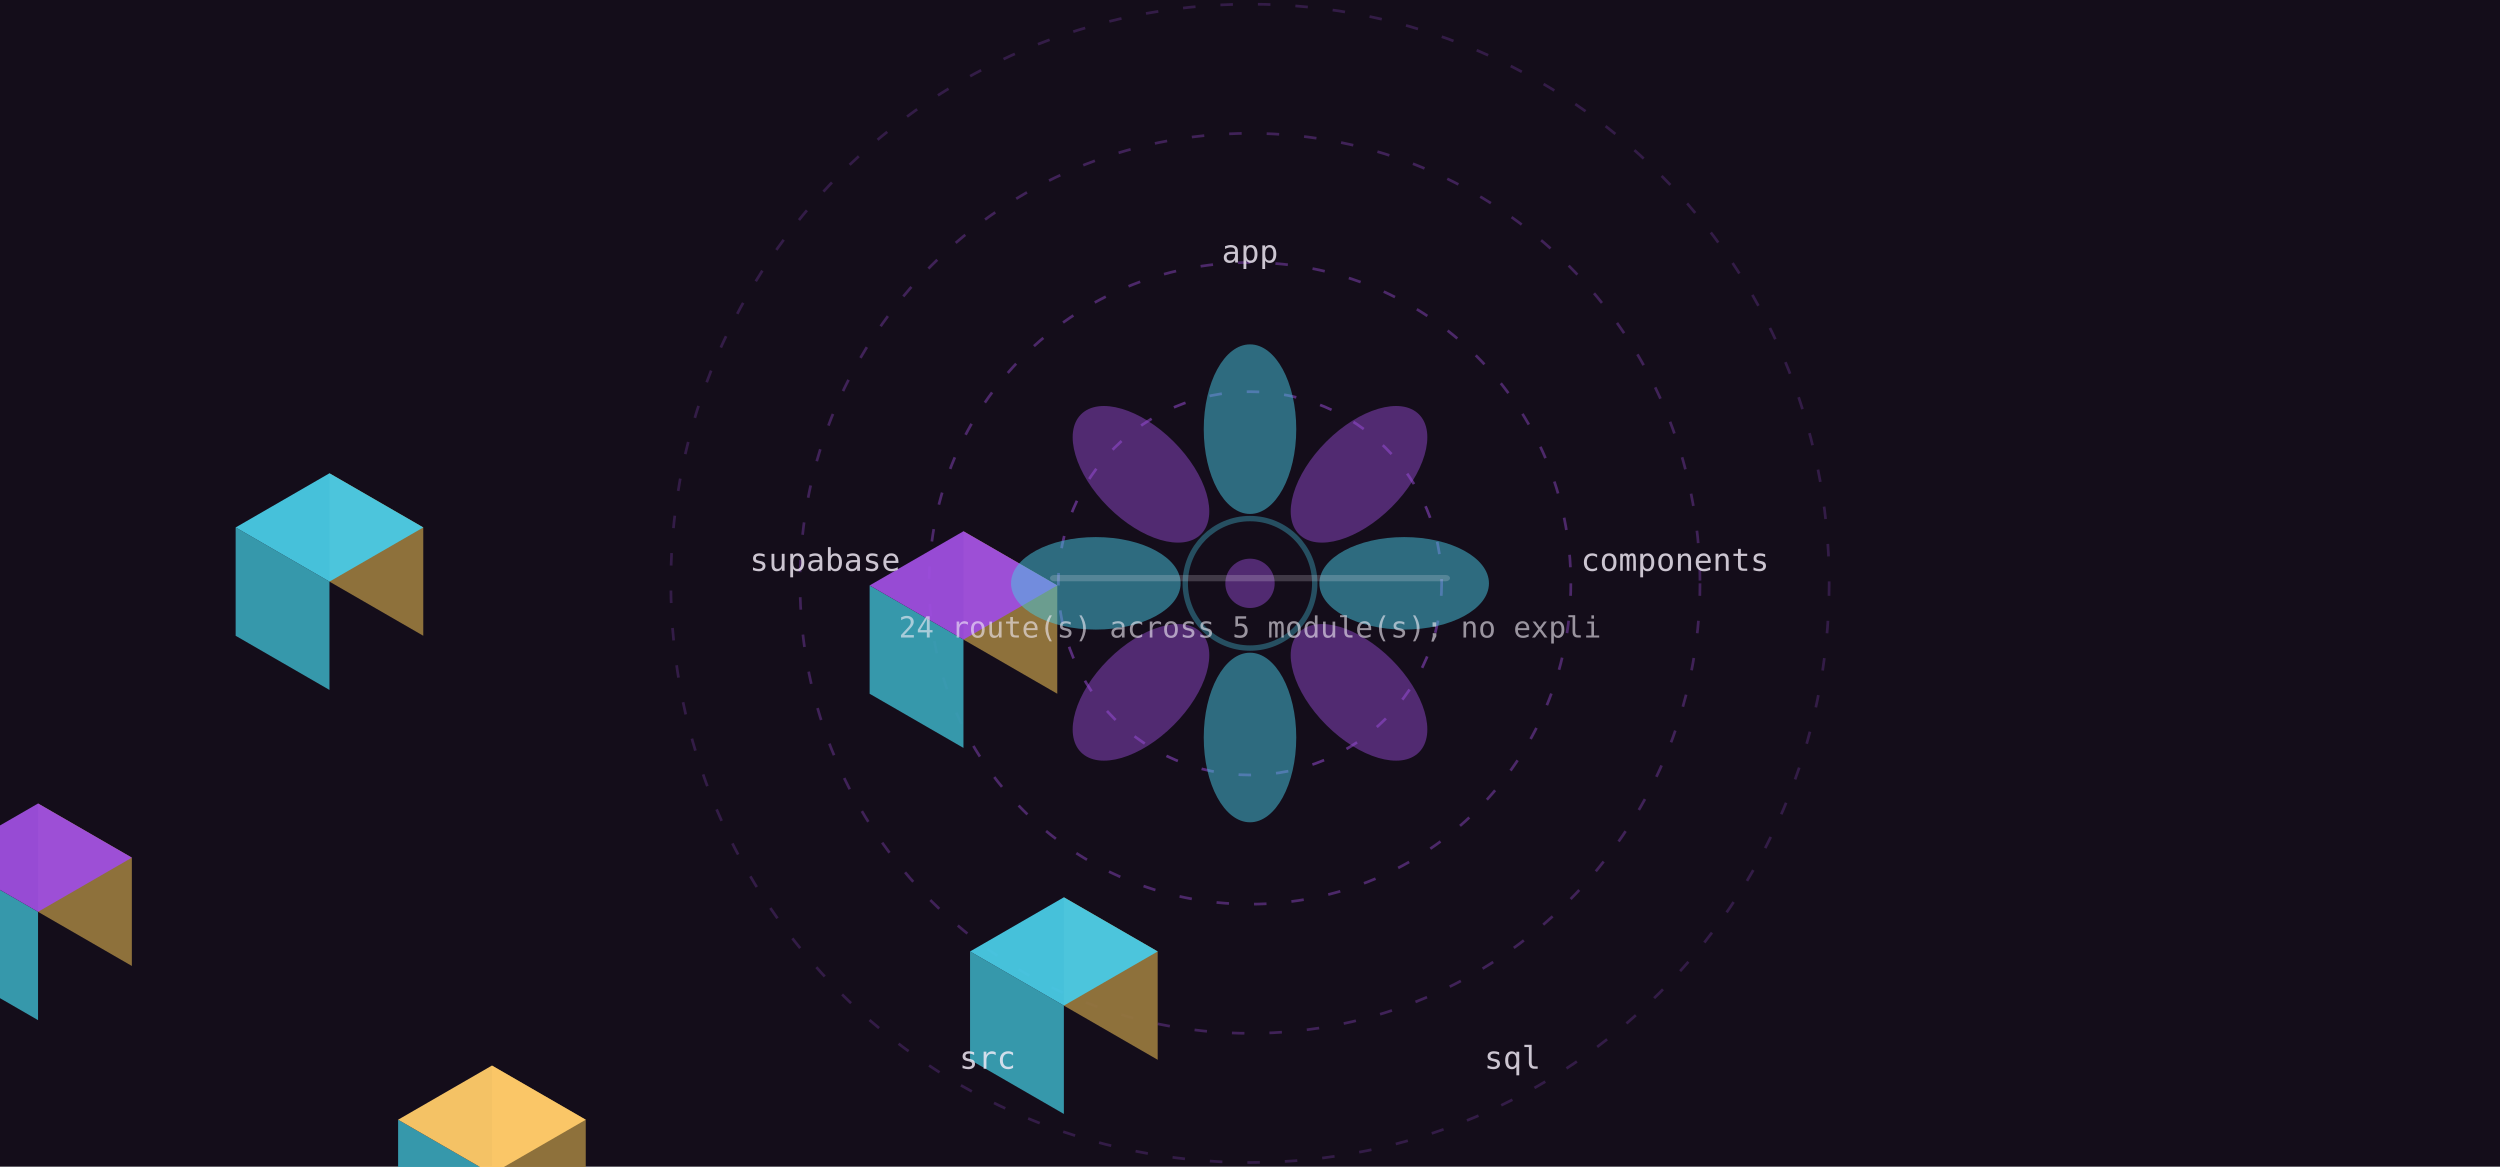
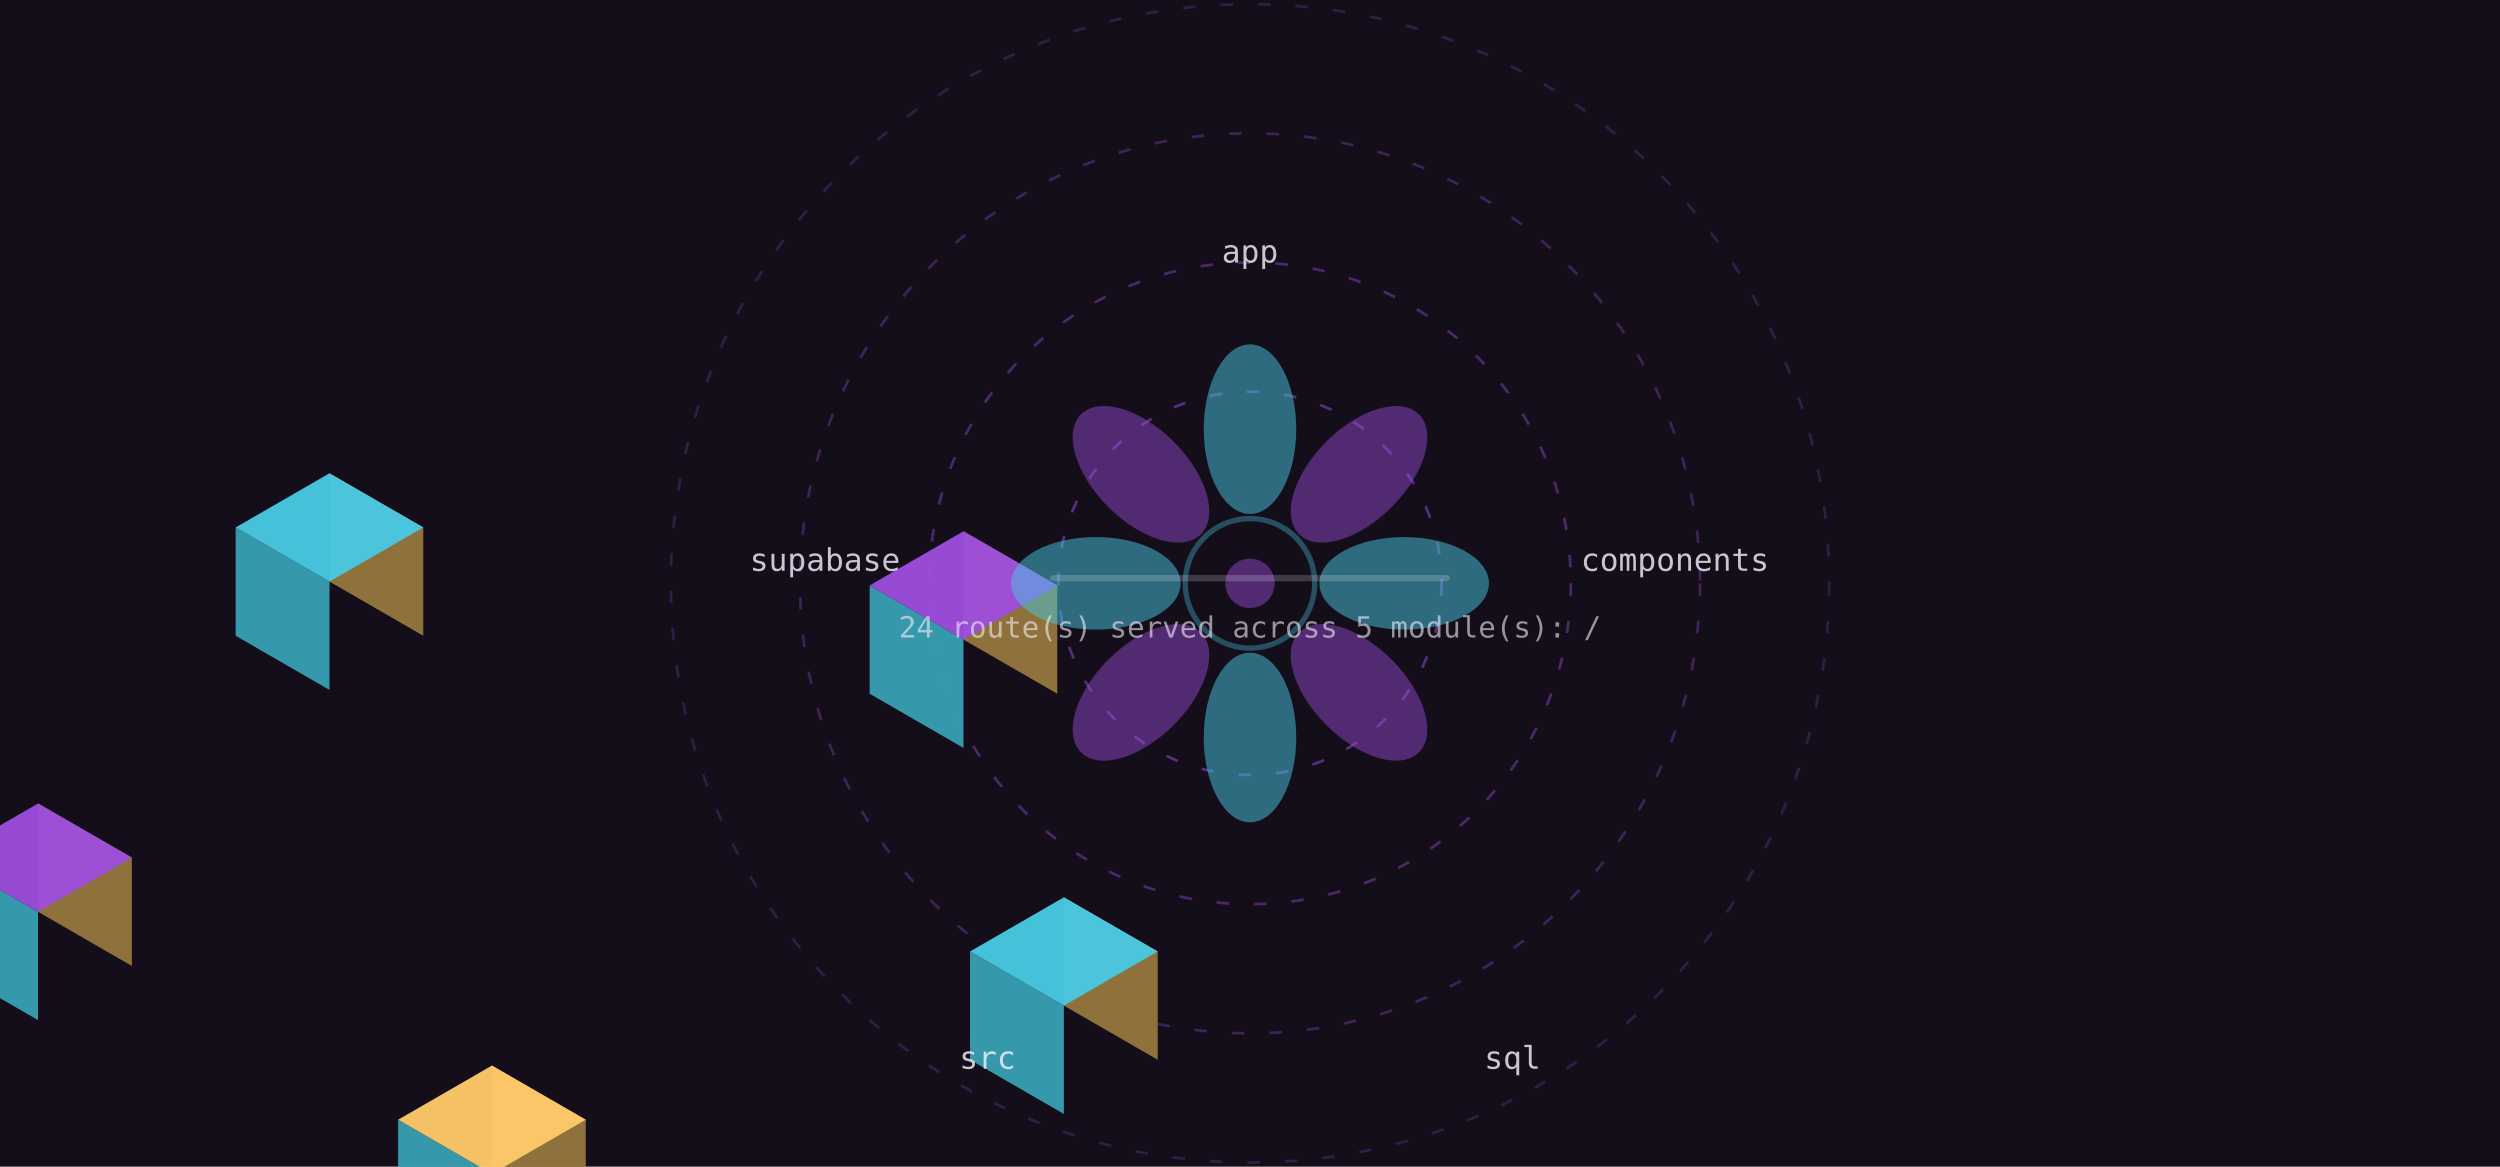
<svg xmlns="http://www.w3.org/2000/svg" viewBox="0 0 1200 560" width="1200" height="560" role="img" aria-label="Cruxenio workflow">
  <rect width="1200" height="560" fill="#140d1a" />
  <defs>
    <linearGradient id="gk" x1="0" y1="0" x2="1" y2="1">
      <stop offset="0%" stop-color="#9d4edd" />
      <stop offset="100%" stop-color="#48cae4" />
    </linearGradient>
  </defs>
  <circle cx="600.00" cy="280.00" r="92.00" fill="none" stroke="rgba(157,78,221,0.500)" stroke-width="1.30" opacity="1.00" stroke-dasharray="6 12" />
  <circle cx="600.00" cy="280.00" r="154.00" fill="none" stroke="rgba(157,78,221,0.410)" stroke-width="1.30" opacity="1.00" stroke-dasharray="6 12" />
  <circle cx="600.00" cy="280.00" r="216.00" fill="none" stroke="rgba(157,78,221,0.320)" stroke-width="1.30" opacity="1.00" stroke-dasharray="6 12" />
  <circle cx="600.00" cy="280.00" r="278.00" fill="none" stroke="rgba(157,78,221,0.230)" stroke-width="1.30" opacity="1.00" stroke-dasharray="6 12" />
  <polygon points="462.46,307.00 507.49,333.00 507.49,281.00 462.46,255.00" fill="#94763d" opacity="0.95" />
  <polygon points="417.42,333.00 462.46,359.00 462.46,307.00 417.42,281.00" fill="#389eb2" opacity="0.95" />
  <polygon points="462.46,255.00 507.49,281.00 462.46,307.00 417.42,281.00" fill="#9d4edd" opacity="0.95" />
  <text x="600" y="126" font-family="ui-monospace,Menlo,monospace" font-size="15" fill="rgba(244,238,248,0.820)" text-anchor="middle">app</text>
  <polygon points="510.66,482.70 555.69,508.70 555.69,456.70 510.66,430.70" fill="#94763d" opacity="0.95" />
  <polygon points="465.62,508.70 510.66,534.70 510.66,482.70 465.62,456.70" fill="#389eb2" opacity="0.95" />
  <polygon points="510.66,430.70 555.69,456.70 510.66,482.70 465.62,456.70" fill="#48cae4" opacity="0.95" />
  <text x="804" y="274" font-family="ui-monospace,Menlo,monospace" font-size="15" fill="rgba(244,238,248,0.820)" text-anchor="middle">components</text>
  <polygon points="236.13,563.46 281.16,589.46 281.16,537.46 236.13,511.46" fill="#94763d" opacity="0.95" />
  <polygon points="191.09,589.46 236.13,615.46 236.13,563.46 191.09,537.46" fill="#389eb2" opacity="0.95" />
  <polygon points="236.13,511.46 281.16,537.46 236.13,563.46 191.09,537.46" fill="#ffcb69" opacity="0.95" />
  <text x="726" y="513" font-family="ui-monospace,Menlo,monospace" font-size="15" fill="rgba(244,238,248,0.820)" text-anchor="middle">sql</text>
  <polygon points="18.26,437.67 63.29,463.67 63.29,411.67 18.26,385.67" fill="#94763d" opacity="0.95" />
  <polygon points="-26.77,463.67 18.26,489.67 18.26,437.67 -26.77,411.67" fill="#389eb2" opacity="0.95" />
  <polygon points="18.26,385.67 63.29,411.67 18.26,437.67 -26.77,411.67" fill="#9d4edd" opacity="0.95" />
  <text x="474" y="513" font-family="ui-monospace,Menlo,monospace" font-size="15" fill="rgba(244,238,248,0.820)" text-anchor="middle">src</text>
  <polygon points="158.14,279.17 203.17,305.17 203.17,253.17 158.14,227.17" fill="#94763d" opacity="0.95" />
  <polygon points="113.11,305.17 158.14,331.17 158.14,279.17 113.11,253.17" fill="#389eb2" opacity="0.95" />
  <polygon points="158.14,227.17 203.17,253.17 158.14,279.17 113.11,253.17" fill="#48cae4" opacity="0.95" />
  <text x="396" y="274" font-family="ui-monospace,Menlo,monospace" font-size="15" fill="rgba(244,238,248,0.820)" text-anchor="middle">supabase</text>
  <ellipse cx="600.00" cy="206.00" rx="22.20" ry="40.70" fill="rgba(72,202,228,0.500)" opacity="1.00" transform="rotate(0.0 600.00 206.00)" />
  <ellipse cx="652.33" cy="227.67" rx="22.20" ry="40.70" fill="rgba(157,78,221,0.450)" opacity="1.00" transform="rotate(45.0 652.33 227.67)" />
  <ellipse cx="674.00" cy="280.00" rx="22.20" ry="40.70" fill="rgba(72,202,228,0.500)" opacity="1.00" transform="rotate(90.0 674.00 280.00)" />
  <ellipse cx="652.33" cy="332.33" rx="22.20" ry="40.70" fill="rgba(157,78,221,0.450)" opacity="1.00" transform="rotate(135.0 652.33 332.33)" />
  <ellipse cx="600.00" cy="354.00" rx="22.20" ry="40.70" fill="rgba(72,202,228,0.500)" opacity="1.00" transform="rotate(180.0 600.00 354.00)" />
  <ellipse cx="547.67" cy="332.33" rx="22.20" ry="40.70" fill="rgba(157,78,221,0.450)" opacity="1.00" transform="rotate(225.0 547.67 332.33)" />
  <ellipse cx="526.00" cy="280.00" rx="22.20" ry="40.70" fill="rgba(72,202,228,0.500)" opacity="1.00" transform="rotate(270.0 526.00 280.00)" />
  <ellipse cx="547.67" cy="227.67" rx="22.20" ry="40.70" fill="rgba(157,78,221,0.450)" opacity="1.00" transform="rotate(315.0 547.67 227.67)" />
  <circle cx="600.00" cy="280.00" r="31.08" fill="none" stroke="rgba(72,202,228,0.500)" stroke-width="2.59" opacity="0.70" />
  <circle cx="600.00" cy="280.00" r="11.84" fill="rgba(157,78,221,0.450)" opacity="1.00" />
  <rect x="504.00" y="276.00" width="192.00" height="3.00" rx="2.00" fill="rgba(244,238,248,0.200)" opacity="1.00" />
-   <text x="600" y="306" font-family="ui-monospace,Menlo,monospace" font-size="14" fill="rgba(244,238,248,0.600)" text-anchor="middle">24 route(s) across 5 module(s); no expli</text>
+   <text x="600" y="306" font-family="ui-monospace,Menlo,monospace" font-size="14" fill="rgba(244,238,248,0.600)" text-anchor="middle">24 route(s) served across 5 module(s): /</text>
</svg>
